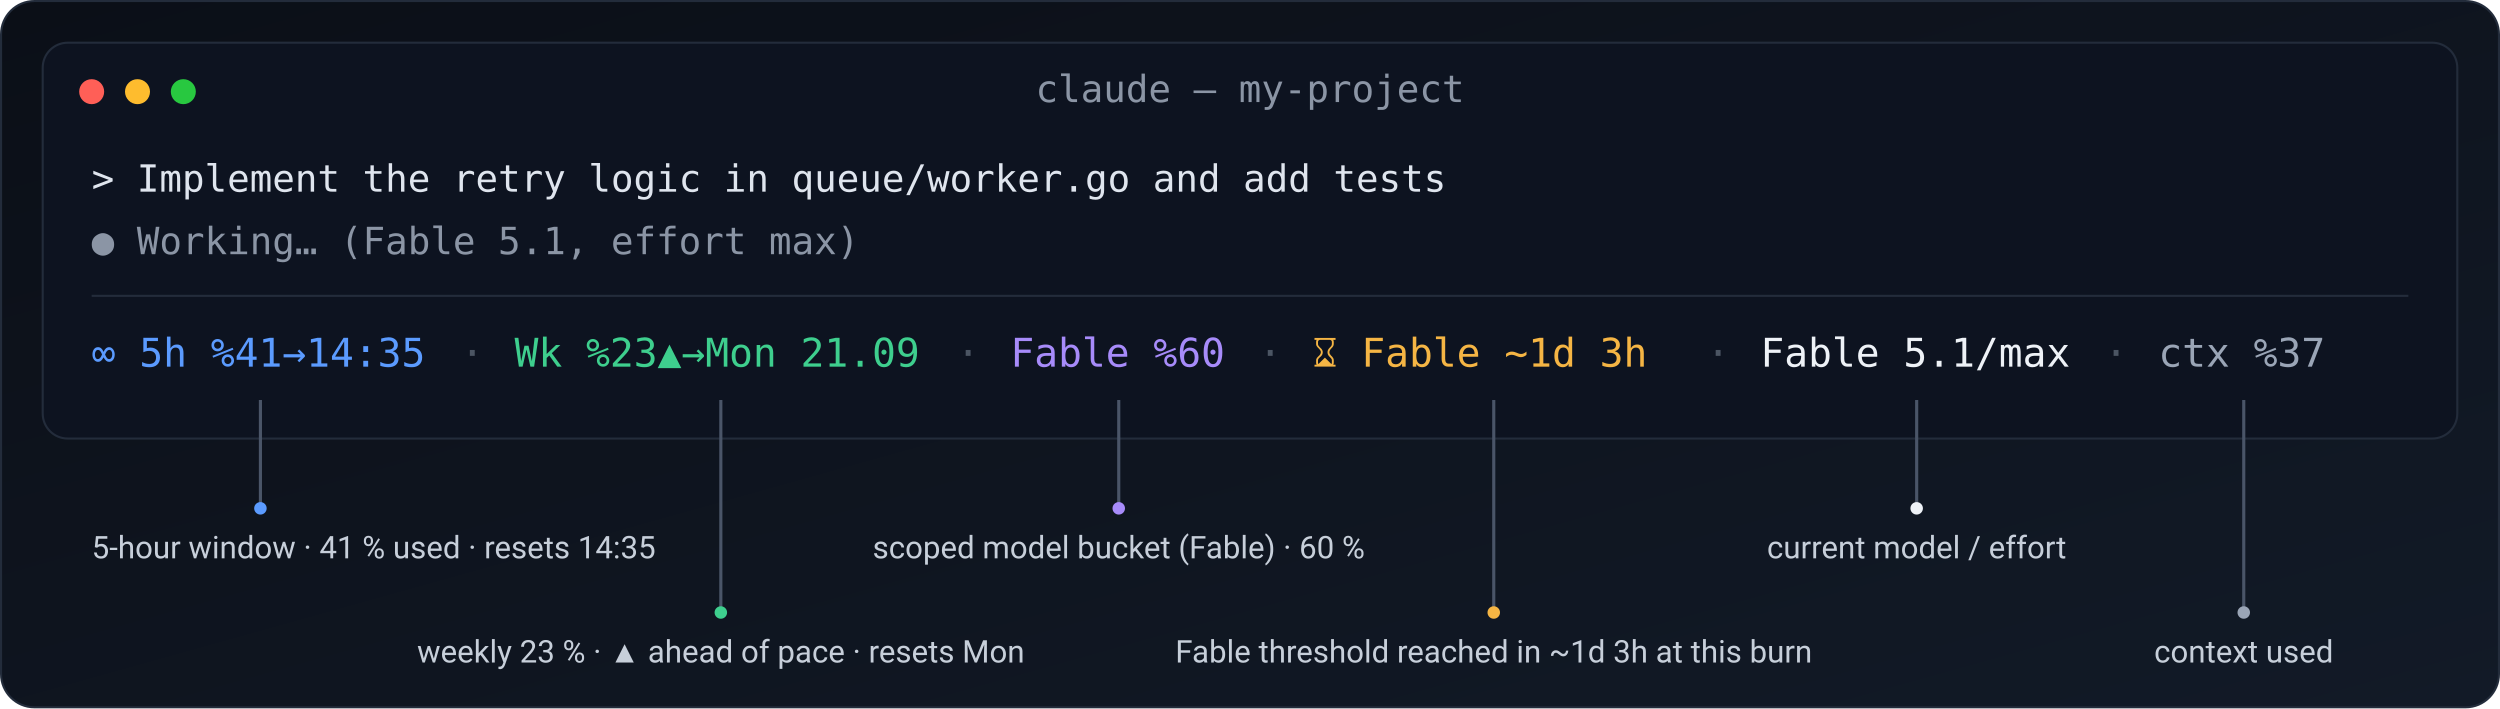
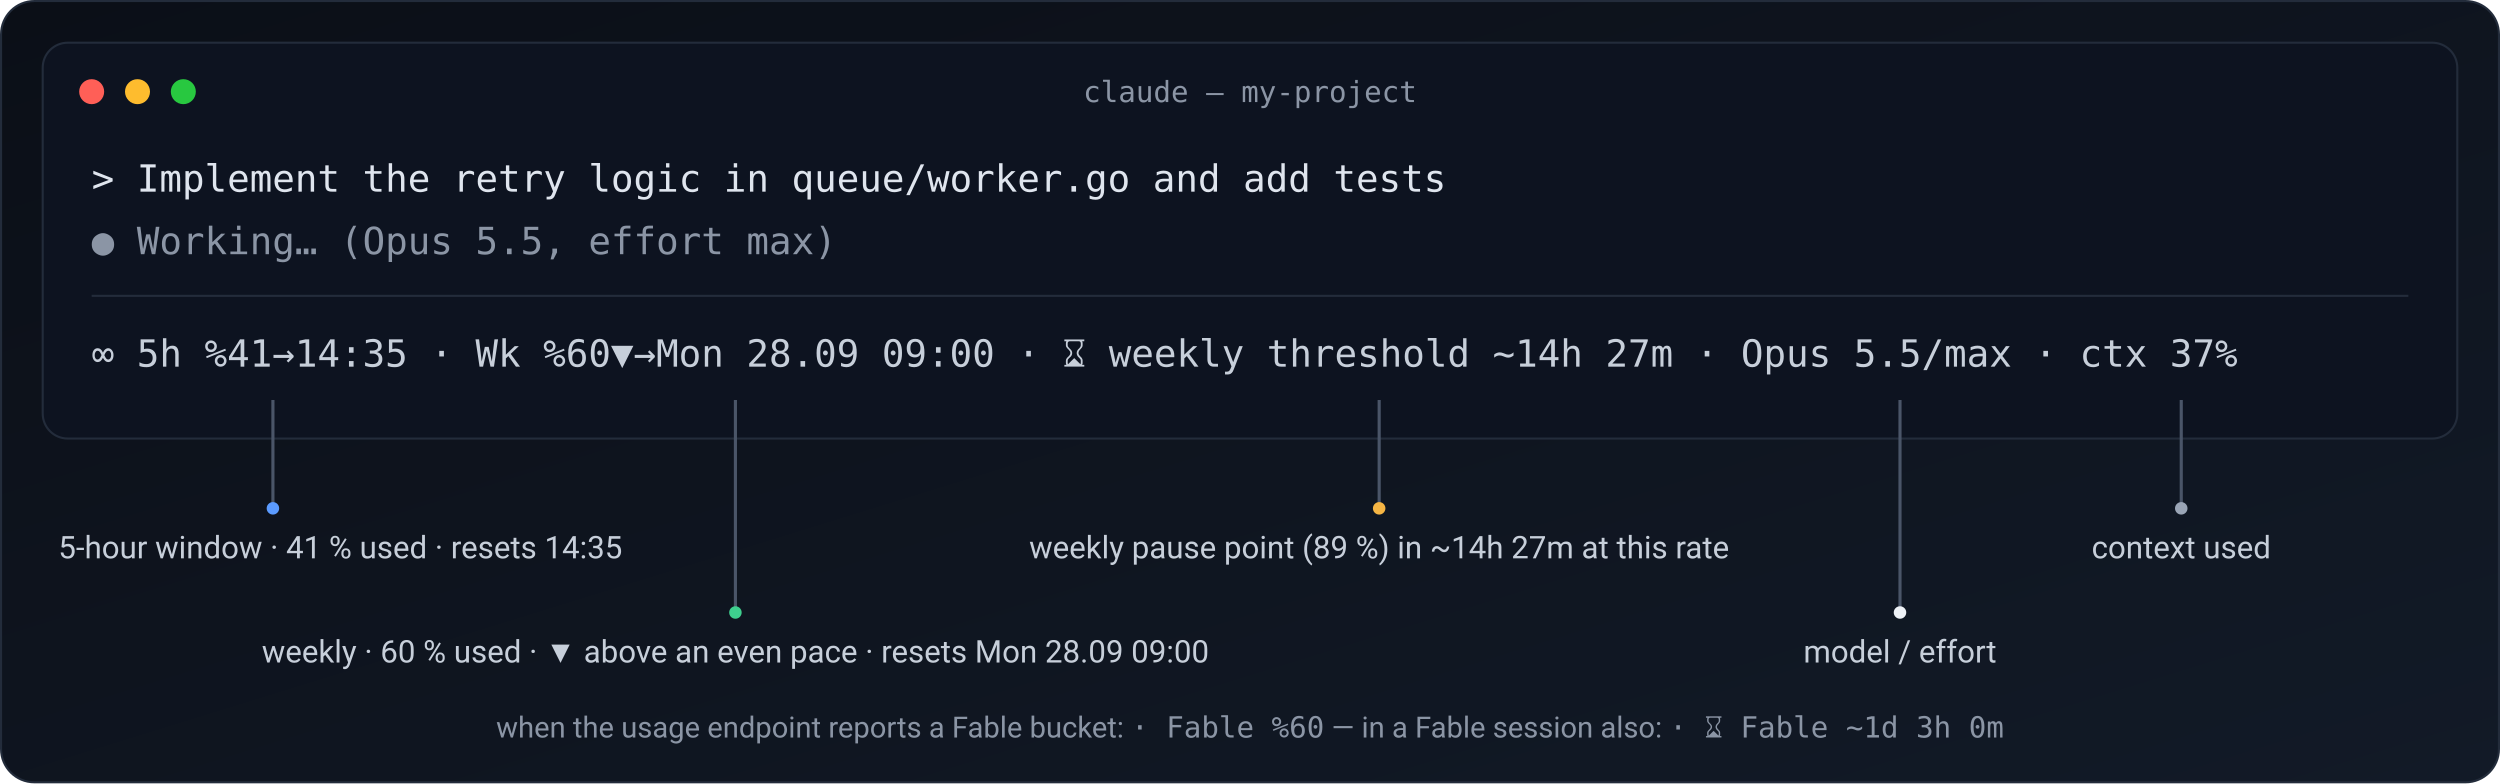
- <svg xmlns="http://www.w3.org/2000/svg" width="1200" height="340" viewBox="0 0 1200 340" role="img" aria-label="The noctis status line inside Claude Code, with each segment explained">
+ <svg xmlns="http://www.w3.org/2000/svg" width="1200" height="376" viewBox="0 0 1200 376" role="img" aria-label="The noctis status line: 5-hour window, weekly window with pace marker and ETA, model and effort, context">
  <defs>
    <linearGradient id="bg" x1="0" y1="0" x2="1" y2="1">
      <stop offset="0" stop-color="#0b0f17" />
      <stop offset="1" stop-color="#121a27" />
    </linearGradient>
    <style>
      .mono { font-family: ui-monospace, "Cascadia Mono", "SF Mono", Menlo, Consolas, "DejaVu Sans Mono", "Liberation Mono", monospace; }
      .sans { font-family: -apple-system, "Segoe UI", Roboto, "Helvetica Neue", Arial, "Liberation Sans", sans-serif; }
      .line { font-size: 18px; fill: #dfe5ee; }
      .dim { font-size: 18px; fill: #8b95a5; }
-       .st { font-size: 19px; }
-       .sep { fill: #4b5563; }
+       .st { font-size: 18px; fill: #c7cfda; }
      .call { font-size: 15px; fill: #c7cfda; }
+       .note { font-size: 14px; fill: #8b95a5; }
      .conn { stroke: #4a5568; stroke-width: 1.5; fill: none; }
+       .titlebar { font-size: 14px; }
    </style>
  </defs>
-   <rect x="0.5" y="0.5" width="1199" height="339" rx="16" fill="url(#bg)" stroke="#232c3b" />
+   <rect x="0.5" y="0.5" width="1199" height="375" rx="16" fill="url(#bg)" stroke="#232c3b" />
  <rect x="20.5" y="20.5" width="1159" height="190" rx="12" fill="#0d1320" stroke="#232c3b" />
  <circle cx="44" cy="44" r="6" fill="#ff5f57" />
  <circle cx="66" cy="44" r="6" fill="#febc2e" />
  <circle cx="88" cy="44" r="6" fill="#28c840" />
-   <text x="600" y="49" class="mono dim" font-size="14" text-anchor="middle">claude — my-project</text>
+   <text x="600" y="49" class="mono dim titlebar" text-anchor="middle">claude — my-project</text>
  <text x="44" y="92" class="mono line">&gt; Implement the retry logic in queue/worker.go and add tests</text>
-   <text x="44" y="122" class="mono dim">● Working… (Fable 5.1, effort max)</text>
+   <text x="44" y="122" class="mono dim">● Working… (Opus 5.5, effort max)</text>
  <line x1="44" y1="142" x2="1156" y2="142" stroke="#232c3b" />
-   <g class="mono st">
-     <text x="44" y="176" fill="#5b9bff">∞ 5h %41→14:35</text>
-     <text x="221" y="176" class="sep">·</text>
-     <text x="247" y="176" fill="#3ecf8e">Wk %23▲→Mon 21.09</text>
-     <text x="459" y="176" class="sep">·</text>
-     <text x="485" y="176" fill="#a78bfa">Fable %60</text>
-     <text x="604" y="176" class="sep">·</text>
-     <text x="630" y="176" fill="#f5b544">⌛ Fable ~1d 3h</text>
-     <text x="819" y="176" class="sep">·</text>
-     <text x="845" y="176" fill="#eef2f7">Fable 5.1/max</text>
-     <text x="1010" y="176" class="sep">·</text>
-     <text x="1036" y="176" fill="#9aa5b6">ctx %37</text>
-   </g>
+   <text x="44" y="176" class="mono st" textLength="1041" lengthAdjust="spacing">∞ 5h %41→14:35 · Wk %60▼→Mon 28.09 09:00 · ⌛ weekly threshold ~14h 27m · Opus 5.5/max · ctx 37%</text>
  <g class="conn">
-     <path d="M125 192 V244" />
-     <path d="M537 192 V244" />
-     <path d="M920 192 V244" />
-     <path d="M346 192 V294" />
-     <path d="M717 192 V294" />
-     <path d="M1077 192 V294" />
+     <path d="M131 192 V244" />
+     <path d="M662 192 V244" />
+     <path d="M1047 192 V244" />
+     <path d="M353 192 V294" />
+     <path d="M912 192 V294" />
  </g>
  <g class="sans call">
-     <circle cx="125" cy="244" r="3" fill="#5b9bff" />
-     <text x="44" y="268">5-hour window · 41 % used · resets 14:35</text>
-     <circle cx="537" cy="244" r="3" fill="#a78bfa" />
-     <text x="537" y="268" text-anchor="middle">scoped model bucket (Fable) · 60 %</text>
-     <circle cx="920" cy="244" r="3" fill="#eef2f7" />
-     <text x="920" y="268" text-anchor="middle">current model / effort</text>
-     <circle cx="346" cy="294" r="3" fill="#3ecf8e" />
-     <text x="346" y="318" text-anchor="middle">weekly 23 % · ▲ ahead of pace · resets Mon</text>
-     <circle cx="717" cy="294" r="3" fill="#f5b544" />
-     <text x="717" y="318" text-anchor="middle">Fable threshold reached in ~1d 3h at this burn</text>
-     <circle cx="1077" cy="294" r="3" fill="#9aa5b6" />
-     <text x="1077" y="318" text-anchor="middle">context used</text>
+     <circle cx="131" cy="244" r="3" fill="#5b9bff" />
+     <text x="28" y="268">5-hour window · 41 % used · resets 14:35</text>
+     <circle cx="662" cy="244" r="3" fill="#f5b544" />
+     <text x="662" y="268" text-anchor="middle">weekly pause point (89 %) in ~14h 27m at this rate</text>
+     <circle cx="1047" cy="244" r="3" fill="#9aa5b6" />
+     <text x="1047" y="268" text-anchor="middle">context used</text>
+     <circle cx="353" cy="294" r="3" fill="#3ecf8e" />
+     <text x="353" y="318" text-anchor="middle">weekly · 60 % used · ▼ above an even pace · resets Mon 28.09 09:00</text>
+     <circle cx="912" cy="294" r="3" fill="#eef2f7" />
+     <text x="912" y="318" text-anchor="middle">model / effort</text>
  </g>
+   <text x="600" y="354" class="sans note" text-anchor="middle">when the usage endpoint reports a Fable bucket: <tspan class="mono">· Fable %60</tspan> — in a Fable session also: <tspan class="mono">· ⌛ Fable ~1d 3h 0m</tspan>
+   </text>
</svg>
